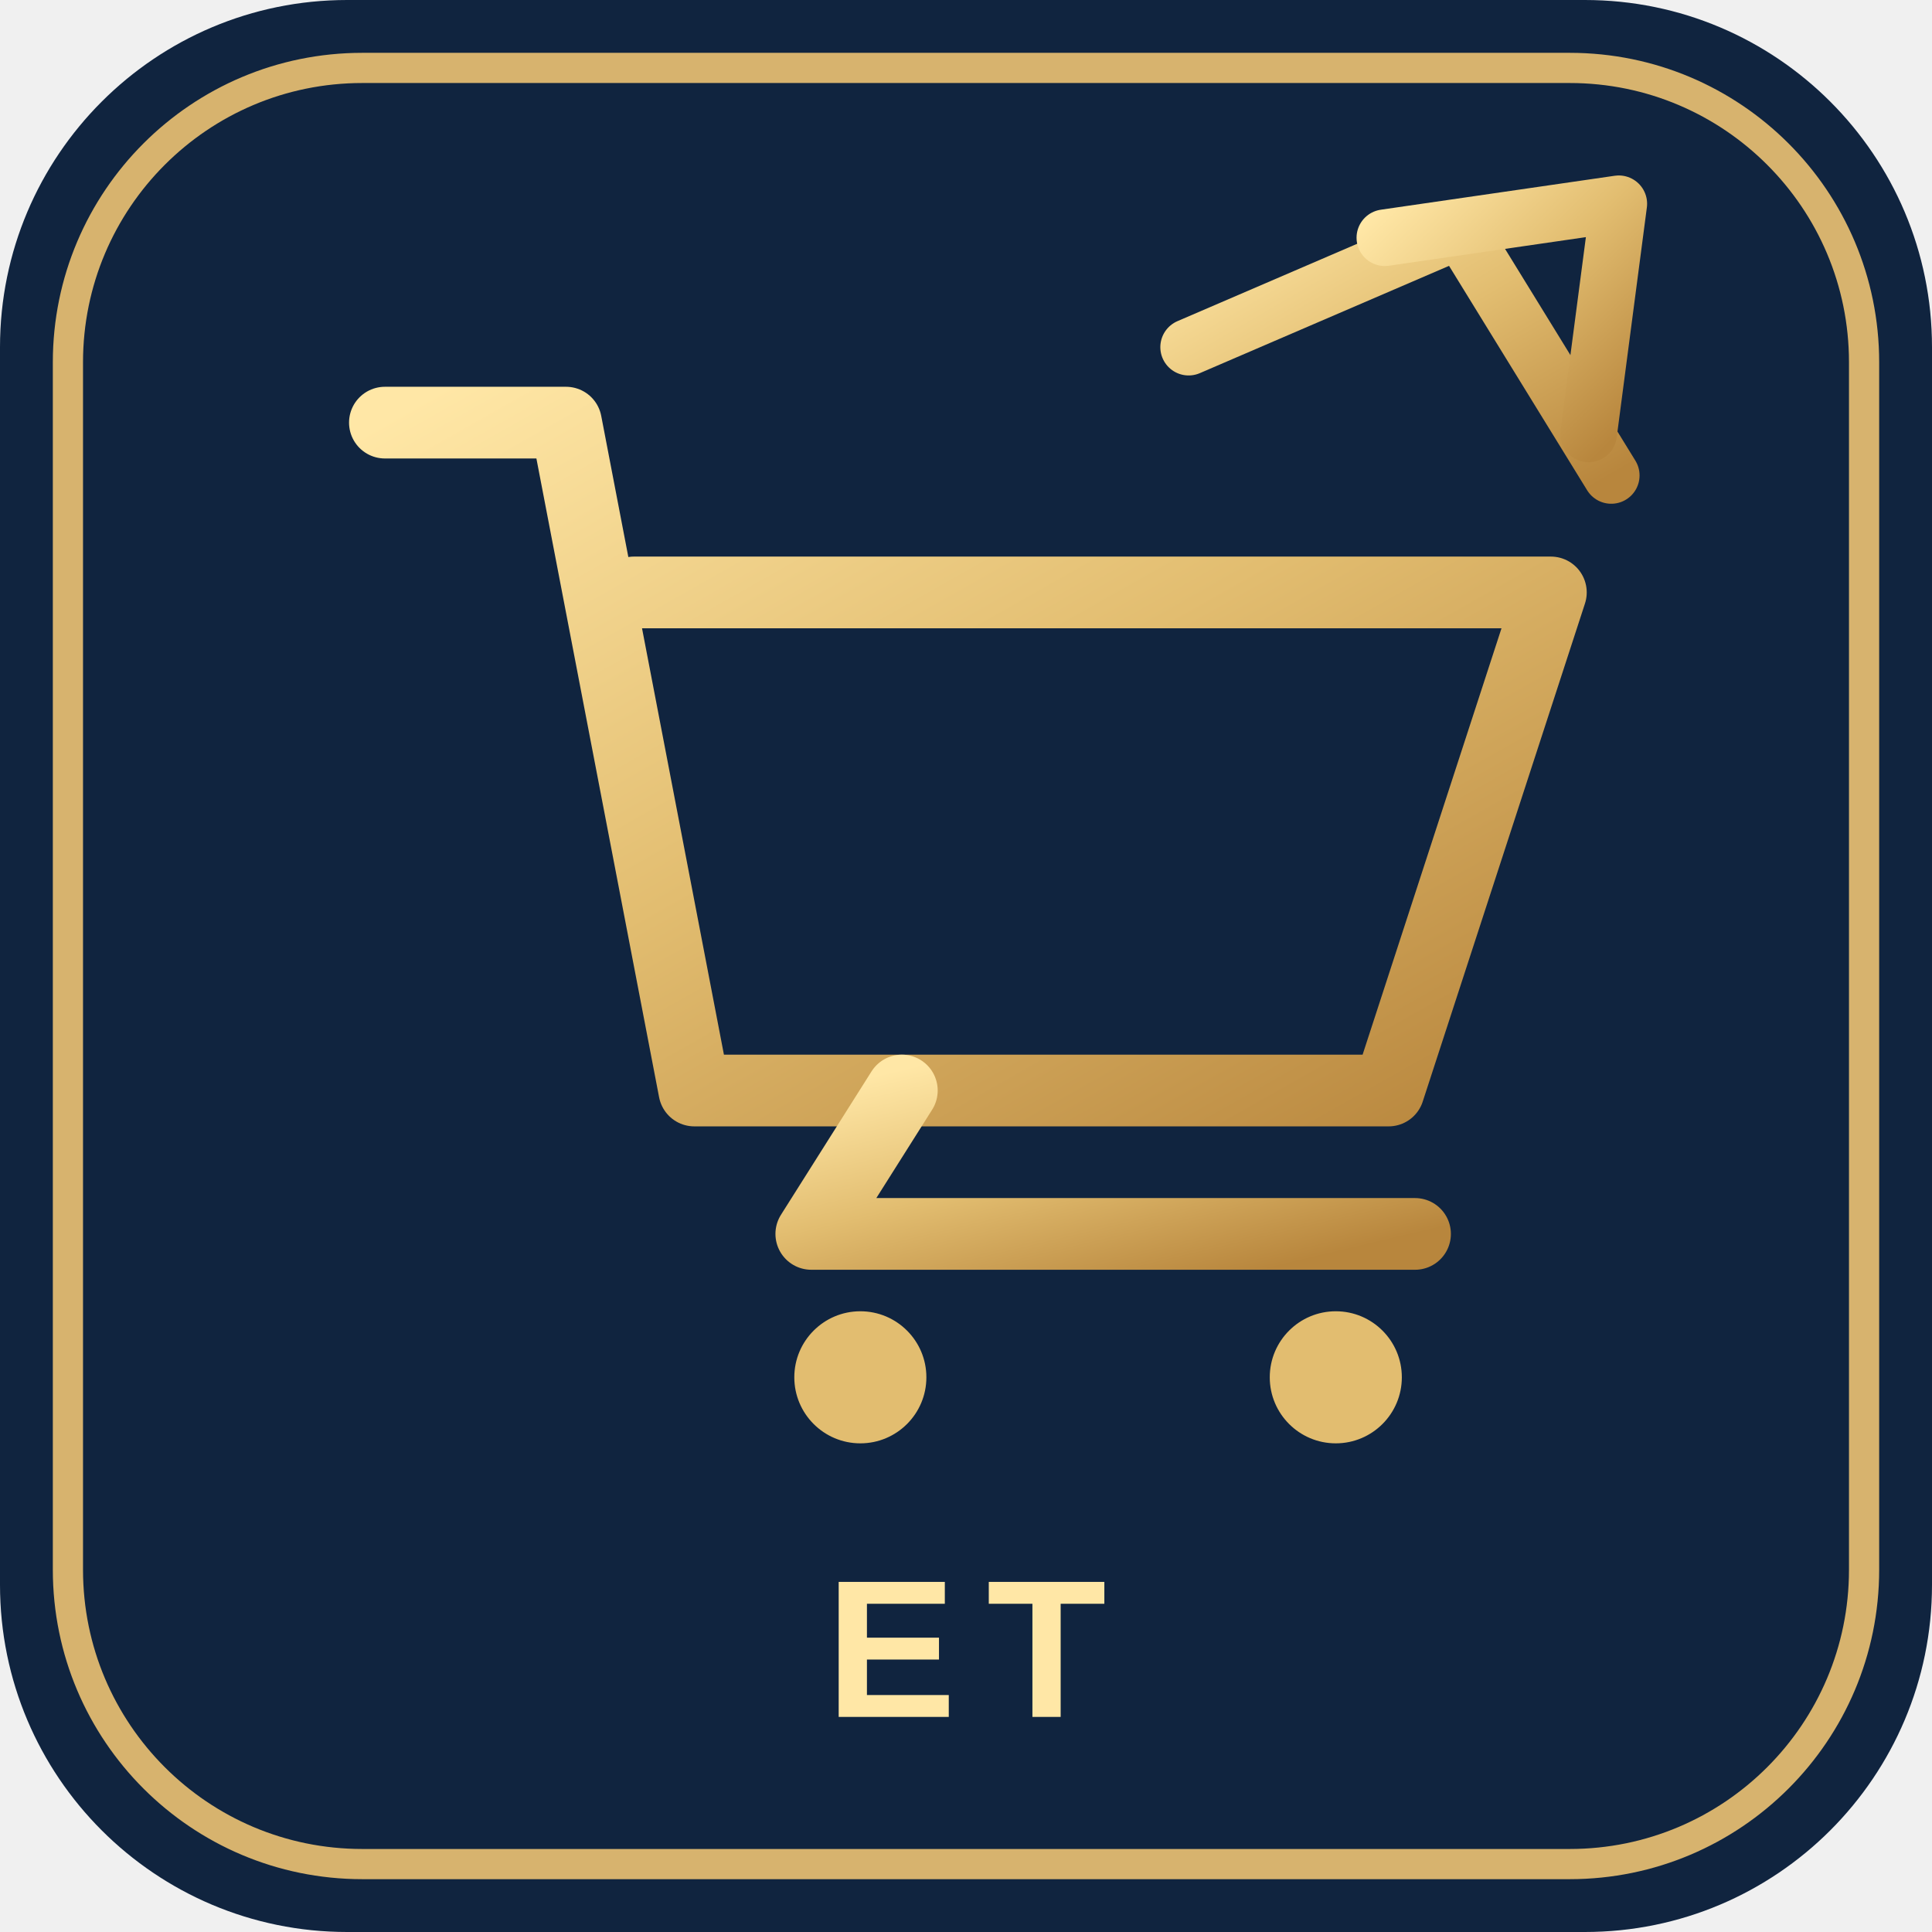
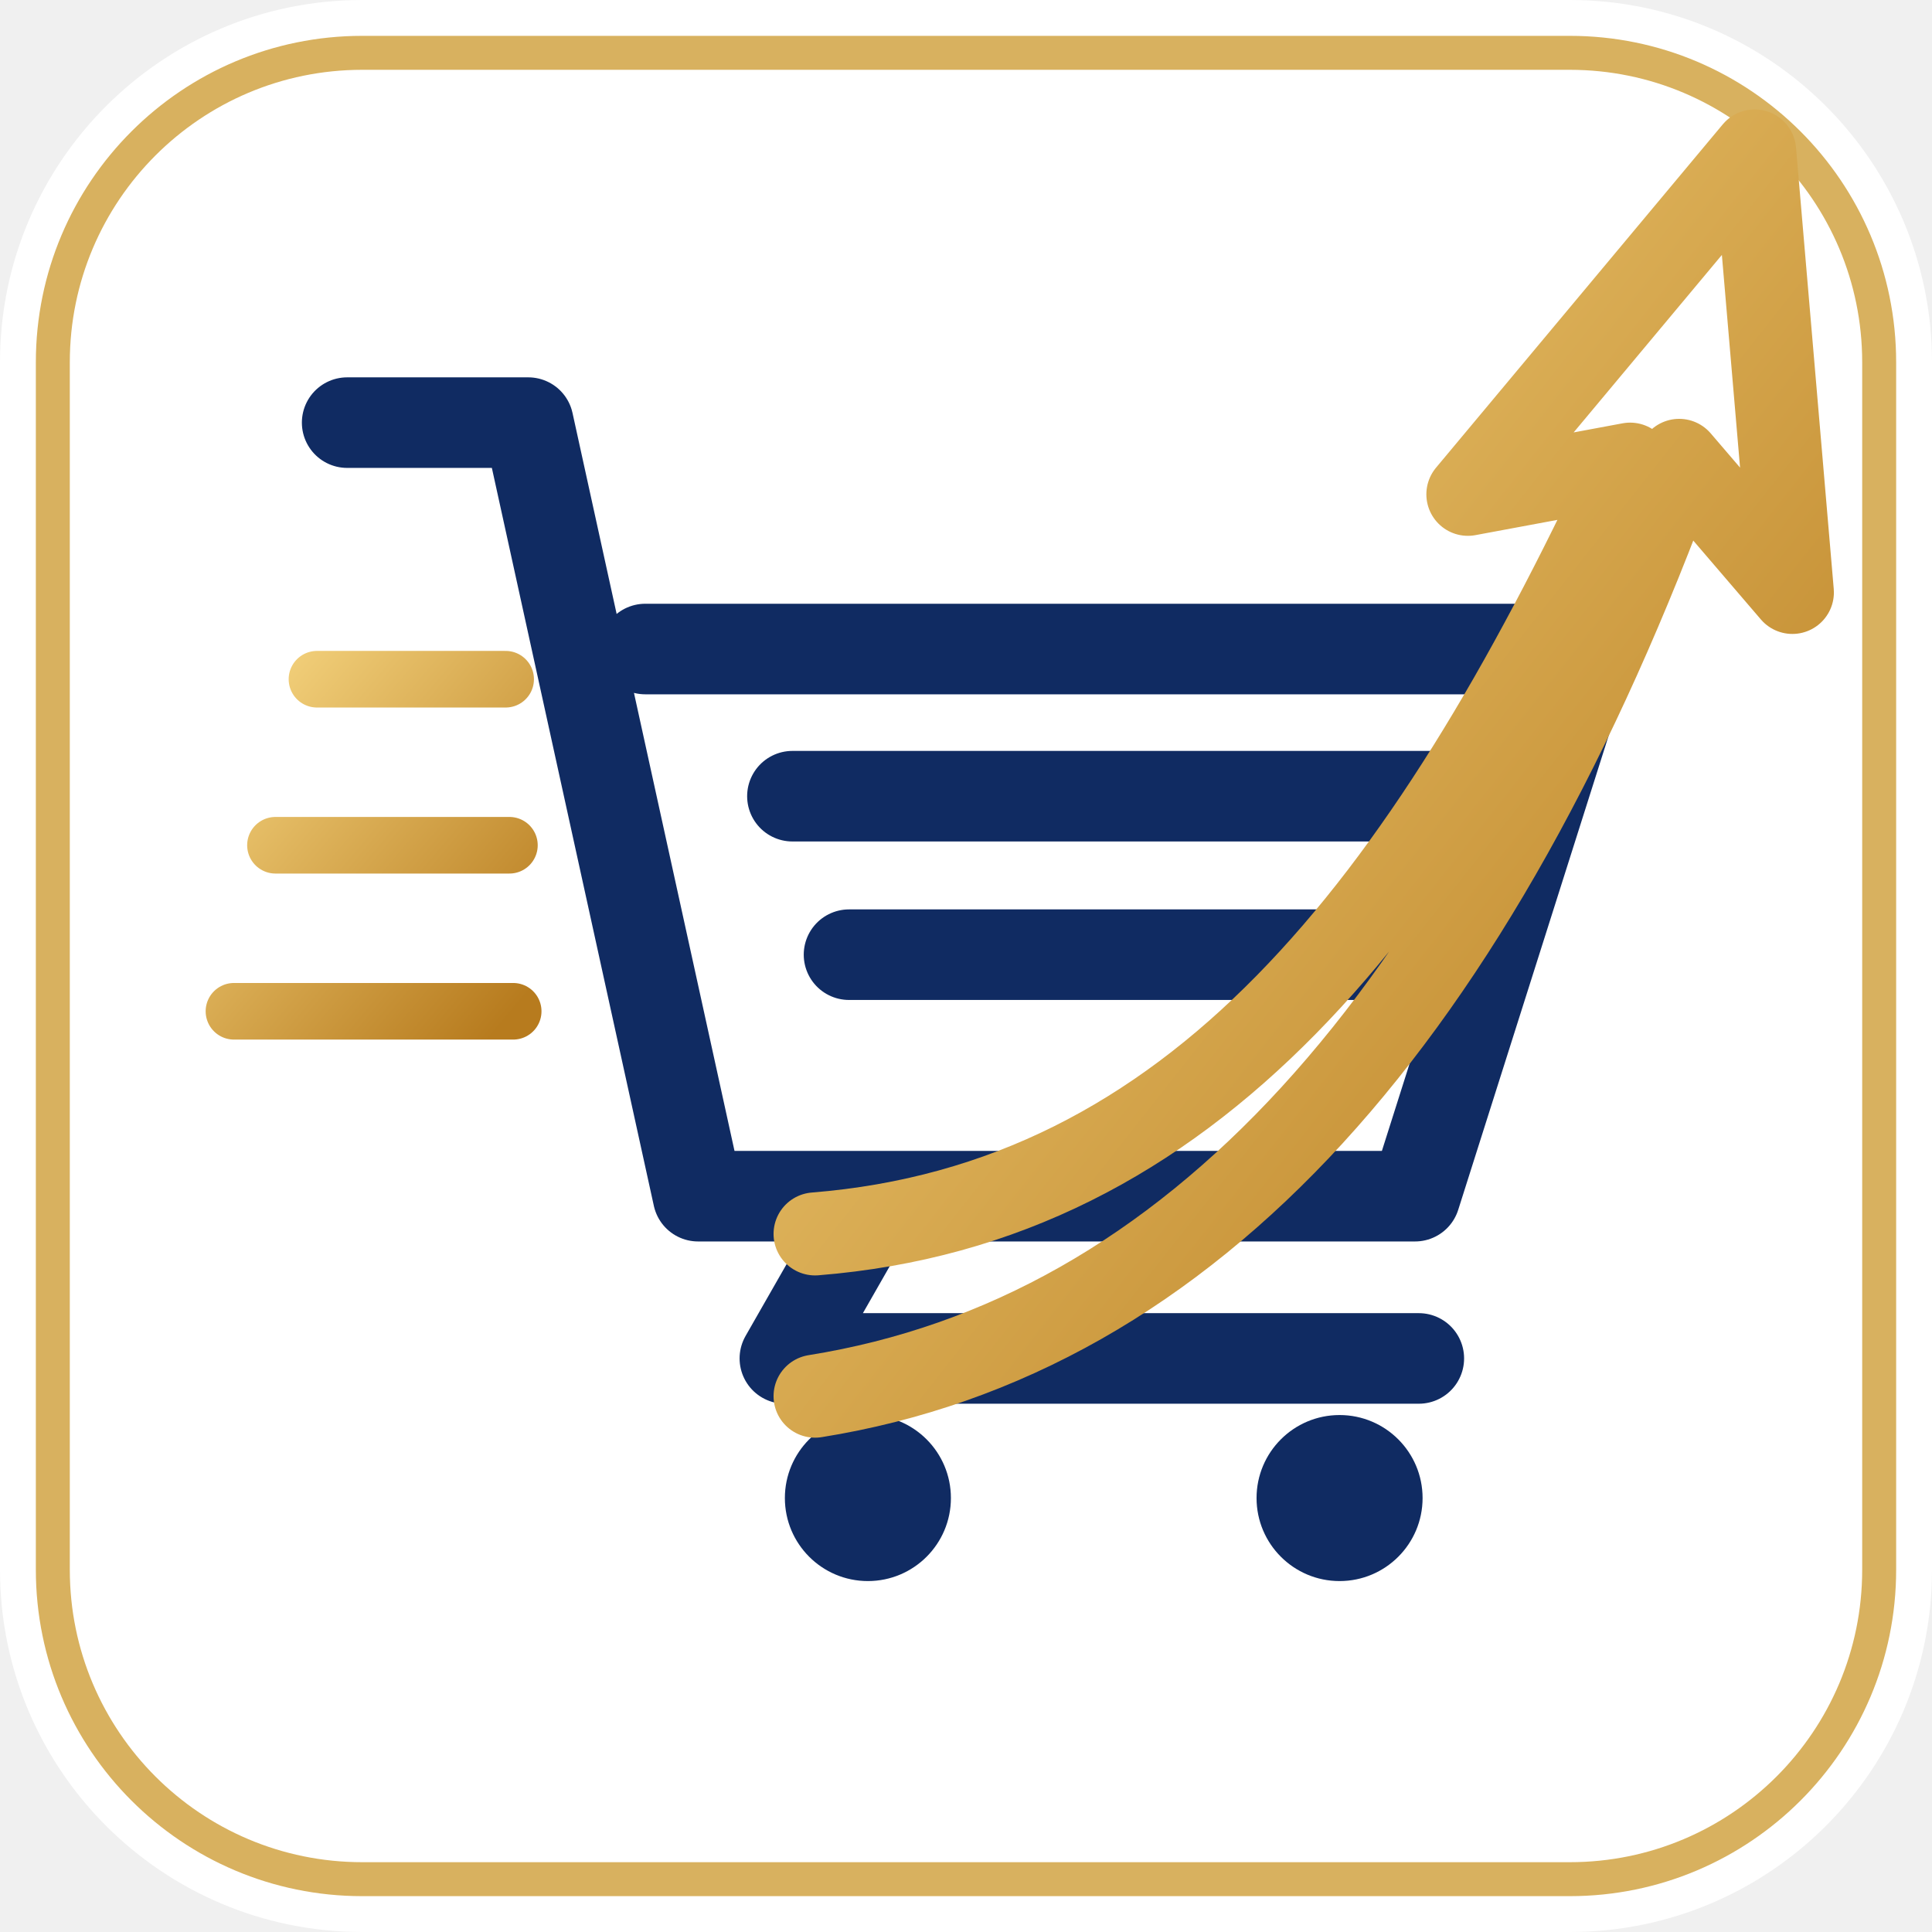
- <svg xmlns="http://www.w3.org/2000/svg" viewBox="0 0 512 512" role="img" aria-label="Etihad Traders">
+ <svg xmlns="http://www.w3.org/2000/svg" viewBox="0 0 512 512" role="img" aria-label="Etihad Traders cart and growth arrow">
  <defs>
-     <linearGradient id="gold" x1="0" y1="0" x2="1" y2="1">
-       <stop offset="0" stop-color="#ffe7a6" />
-       <stop offset=".48" stop-color="#e2bd70" />
-       <stop offset="1" stop-color="#b8863d" />
+     <linearGradient id="g" x1="0" y1="0" x2="1" y2="1">
+       <stop stop-color="#f5d47f" />
+       <stop offset="1" stop-color="#b77b1e" />
    </linearGradient>
  </defs>
-   <rect width="512" height="512" rx="92" fill="#10243f" />
-   <rect x="18" y="18" width="476" height="476" rx="78" fill="none" stroke="#d7b36e" stroke-width="8" />
-   <g fill="none" stroke="url(#gold)" stroke-width="19" stroke-linecap="round" stroke-linejoin="round">
-     <path d="M102 112h48l34 177h184l43-132H168" />
-     <path d="M203 190h176" />
-     <path d="M226 225h139" />
-     <path d="M239 289l-24 38h160" />
-     <circle cx="228" cy="365" r="20" fill="#e2bd70" stroke="#10243f" stroke-width="5" />
-     <circle cx="354" cy="365" r="20" fill="#e2bd70" stroke="#10243f" stroke-width="5" />
-     <path d="M315 92l72-31 40 65" stroke-width="15" />
+   <rect width="512" height="512" rx="96" fill="#fff" />
+   <rect x="14" y="14" width="484" height="484" rx="82" fill="none" stroke="#d8b15f" stroke-width="9" />
+   <g fill="none" stroke="#102b62" stroke-width="24" stroke-linecap="round" stroke-linejoin="round">
+     <path d="M92 112h48l45 205h190l46-145H171" />
+     <path d="M210 211h170M225 253h142M232 318l-24 42h168" />
+     <circle cx="230" cy="397" r="22" fill="#102b62" stroke="none" />
+     <circle cx="355" cy="397" r="22" fill="#102b62" stroke="none" />
  </g>
-   <path d="M367 63l62-9-8 61" fill="none" stroke="url(#gold)" stroke-width="15" stroke-linecap="round" stroke-linejoin="round" />
-   <text x="256" y="455" text-anchor="middle" fill="#ffe7a6" font-family="Arial,sans-serif" font-size="52" font-weight="800" letter-spacing="8">ET</text>
+   <path d="M84 180h50M73 224h62M62 268h74" stroke="url(#g)" stroke-width="15" stroke-linecap="round" />
+   <path d="M216 327C316 319 377 241 432 123l-43 8 76-91 10 117-30-35C391 270 316 354 216 370" fill="none" stroke="url(#g)" stroke-width="22" stroke-linecap="round" stroke-linejoin="round" />
</svg>
